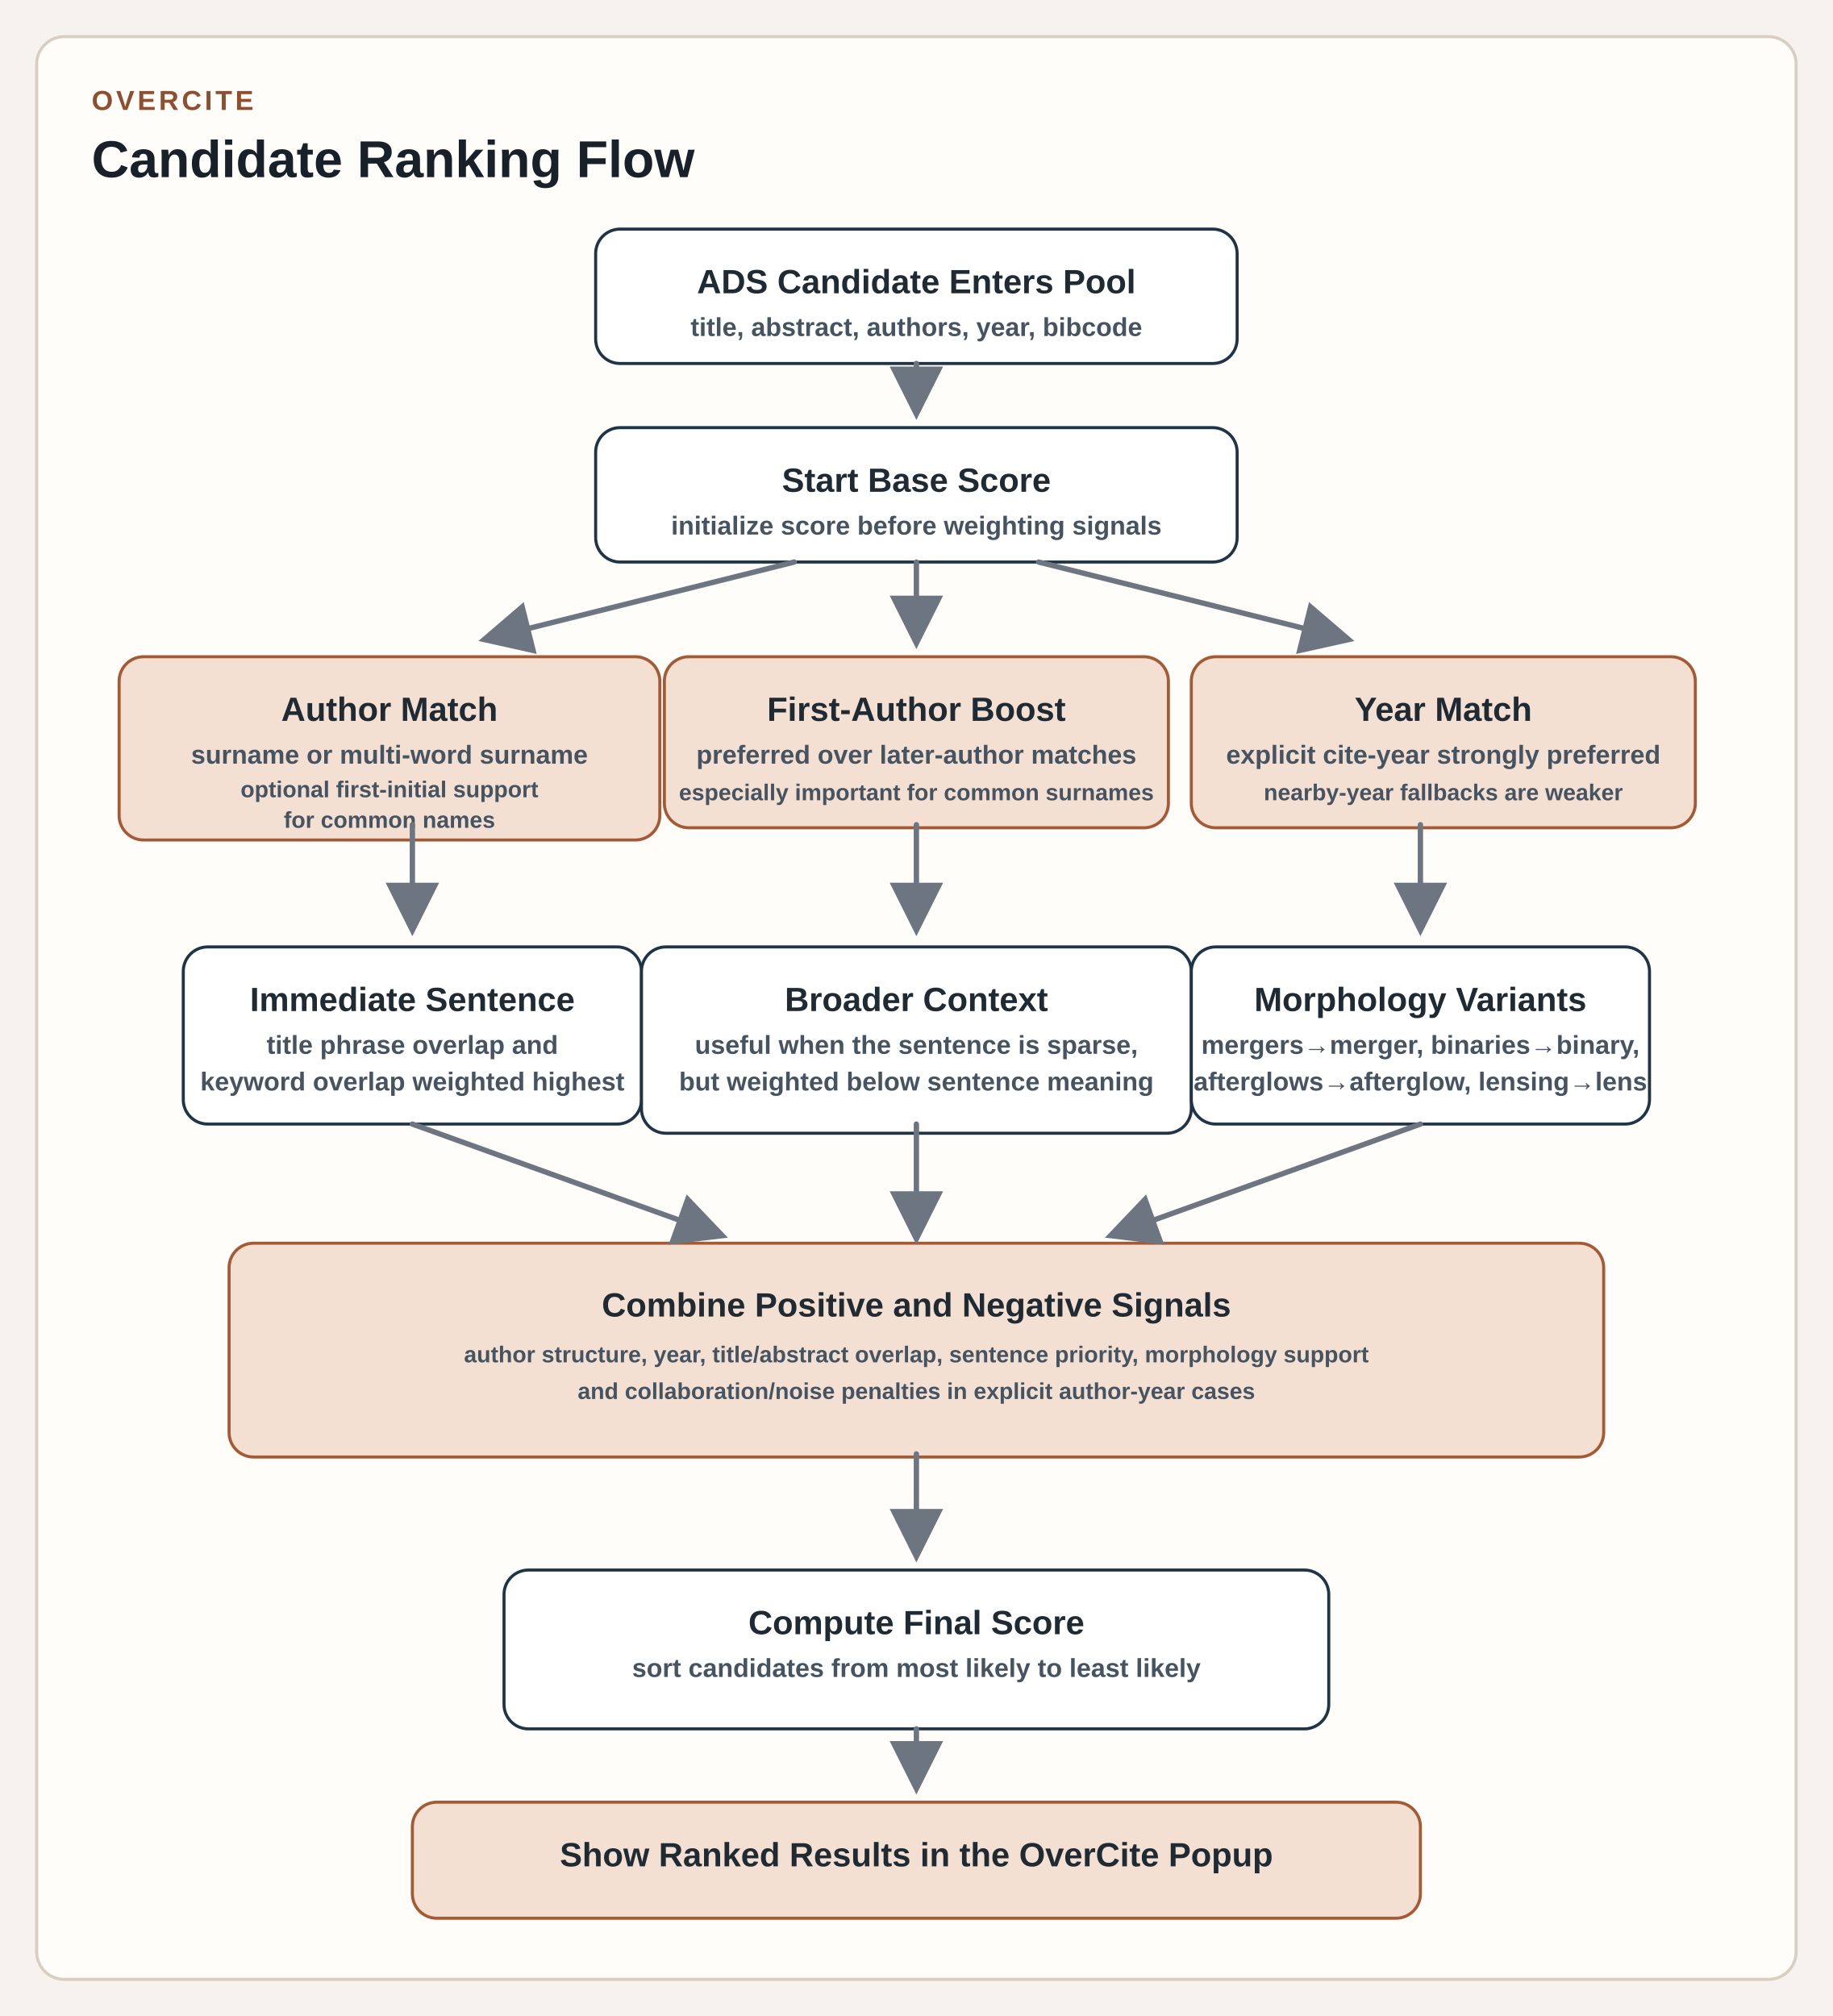
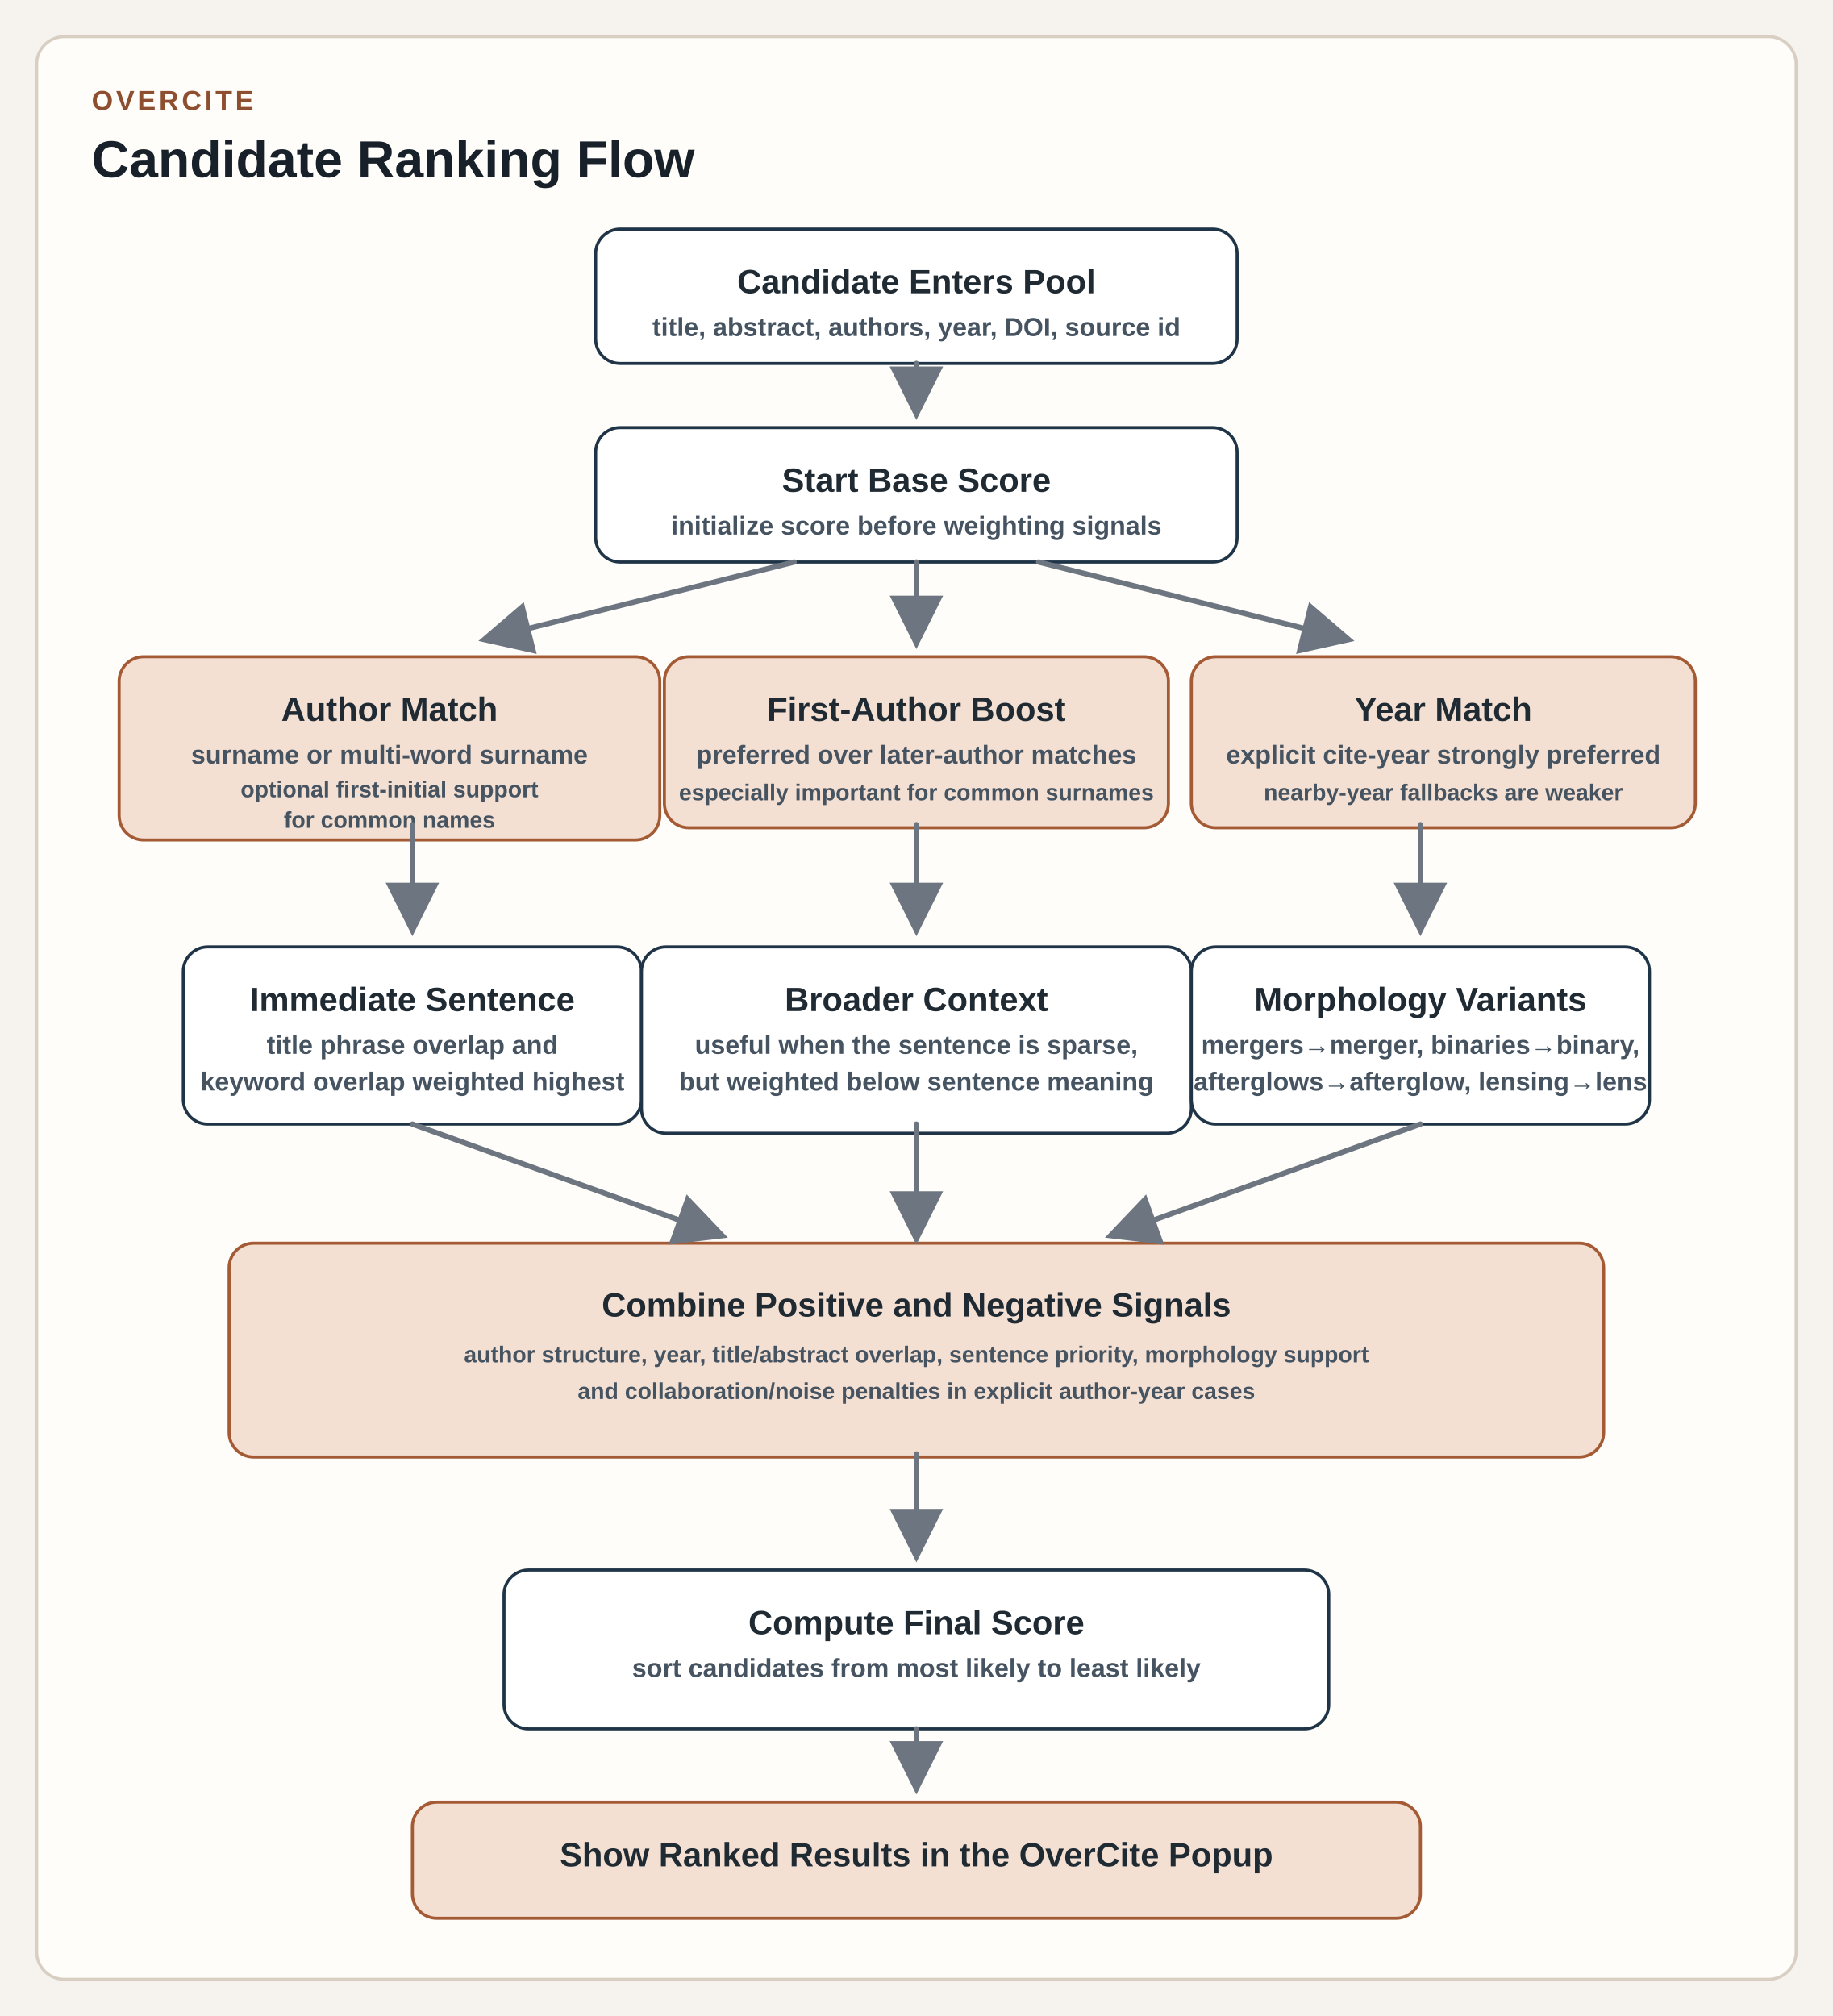
<svg xmlns="http://www.w3.org/2000/svg" width="1200" height="1320" viewBox="0 0 1200 1320" fill="none">
  <defs>
    <style>
      .bg { fill: #f6f3ee; }
      .panel { fill: #fffdf9; stroke: #d8cfc2; stroke-width: 2; rx: 18; }
      .box { fill: #ffffff; stroke: #203447; stroke-width: 2; rx: 16; }
      .accent { fill: #f3e0d3; stroke: #a45b35; stroke-width: 2; rx: 16; }
      .text { fill: #1f2a33; font-family: Arial, sans-serif; font-size: 22px; font-weight: 700; }
      .subtext { fill: #465361; font-family: Arial, sans-serif; font-size: 17px; font-weight: 600; }
      .subtext-small { fill: #465361; font-family: Arial, sans-serif; font-size: 15px; font-weight: 600; }
      .arrow { stroke: #6d7680; stroke-width: 3.5; stroke-linecap: round; stroke-linejoin: round; fill: none; }
      .title { fill: #18212a; font-family: Arial, sans-serif; font-size: 34px; font-weight: 800; }
      .kicker { fill: #8e4f31; font-family: Arial, sans-serif; font-size: 18px; font-weight: 800; letter-spacing: 2px; }
    </style>
    <marker id="arrow" markerWidth="10" markerHeight="10" refX="8" refY="5" orient="auto">
      <path d="M0 0L10 5L0 10" fill="#6d7680" />
    </marker>
  </defs>
  <rect class="bg" x="0" y="0" width="1200" height="1320" />
  <rect class="panel" x="24" y="24" width="1152" height="1272" rx="24" />
  <text class="kicker" x="60" y="72">OVERCITE</text>
  <text class="title" x="60" y="116">Candidate Ranking Flow</text>
  <rect class="box" x="390" y="150" width="420" height="88" rx="16" />
-   <text class="text" x="600" y="192" text-anchor="middle">ADS Candidate Enters Pool</text>
-   <text class="subtext" x="600" y="220" text-anchor="middle">title, abstract, authors, year, bibcode</text>
+   <text class="text" x="600" y="192" text-anchor="middle">Candidate Enters Pool</text>
+   <text class="subtext" x="600" y="220" text-anchor="middle">title, abstract, authors, year, DOI, source id</text>
  <rect class="box" x="390" y="280" width="420" height="88" rx="16" />
  <text class="text" x="600" y="322" text-anchor="middle">Start Base Score</text>
  <text class="subtext" x="600" y="350" text-anchor="middle">initialize score before weighting signals</text>
  <rect class="accent" x="78" y="430" width="354" height="120" rx="16" />
  <text class="text" x="255" y="472" text-anchor="middle">Author Match</text>
  <text class="subtext" x="255" y="500" text-anchor="middle">surname or multi-word surname</text>
  <text class="subtext-small" x="255" y="522" text-anchor="middle">optional first-initial support</text>
  <text class="subtext-small" x="255" y="542" text-anchor="middle">for common names</text>
  <rect class="accent" x="435" y="430" width="330" height="112" rx="16" />
  <text class="text" x="600" y="472" text-anchor="middle">First-Author Boost</text>
  <text class="subtext" x="600" y="500" text-anchor="middle">preferred over later-author matches</text>
  <text class="subtext-small" x="600" y="524" text-anchor="middle">especially important for common surnames</text>
  <rect class="accent" x="780" y="430" width="330" height="112" rx="16" />
  <text class="text" x="945" y="472" text-anchor="middle">Year Match</text>
  <text class="subtext" x="945" y="500" text-anchor="middle">explicit cite-year strongly preferred</text>
  <text class="subtext-small" x="945" y="524" text-anchor="middle">nearby-year fallbacks are weaker</text>
  <rect class="box" x="120" y="620" width="300" height="116" rx="16" />
  <text class="text" x="270" y="662" text-anchor="middle">Immediate Sentence</text>
  <text class="subtext" x="270" y="690" text-anchor="middle">title phrase overlap and</text>
  <text class="subtext" x="270" y="714" text-anchor="middle">keyword overlap weighted highest</text>
  <rect class="box" x="420" y="620" width="360" height="122" rx="16" />
  <text class="text" x="600" y="662" text-anchor="middle">Broader Context</text>
  <text class="subtext" x="600" y="690" text-anchor="middle">useful when the sentence is sparse,</text>
  <text class="subtext" x="600" y="714" text-anchor="middle">but weighted below sentence meaning</text>
  <rect class="box" x="780" y="620" width="300" height="116" rx="16" />
  <text class="text" x="930" y="662" text-anchor="middle">Morphology Variants</text>
  <text class="subtext" x="930" y="690" text-anchor="middle">mergers→merger, binaries→binary,</text>
  <text class="subtext" x="930" y="714" text-anchor="middle">afterglows→afterglow, lensing→lens</text>
  <rect class="accent" x="150" y="814" width="900" height="140" rx="18" />
  <text class="text" x="600" y="862" text-anchor="middle">Combine Positive and Negative Signals</text>
  <text class="subtext-small" x="600" y="892" text-anchor="middle">author structure, year, title/abstract overlap, sentence priority, morphology support</text>
  <text class="subtext-small" x="600" y="916" text-anchor="middle">and collaboration/noise penalties in explicit author-year cases</text>
  <rect class="box" x="330" y="1028" width="540" height="104" rx="16" />
  <text class="text" x="600" y="1070" text-anchor="middle">Compute Final Score</text>
  <text class="subtext" x="600" y="1098" text-anchor="middle">sort candidates from most likely to least likely</text>
  <rect class="accent" x="270" y="1180" width="660" height="76" rx="16" />
  <text class="text" x="600" y="1222" text-anchor="middle">Show Ranked Results in the OverCite Popup</text>
  <path class="arrow" d="M600 238V268" marker-end="url(#arrow)" />
  <path class="arrow" d="M520 368L320 418" marker-end="url(#arrow)" />
  <path class="arrow" d="M600 368V418" marker-end="url(#arrow)" />
  <path class="arrow" d="M680 368L880 418" marker-end="url(#arrow)" />
  <path class="arrow" d="M270 540V606" marker-end="url(#arrow)" />
  <path class="arrow" d="M600 540V606" marker-end="url(#arrow)" />
  <path class="arrow" d="M930 540V606" marker-end="url(#arrow)" />
  <path class="arrow" d="M270 736L470 808" marker-end="url(#arrow)" />
  <path class="arrow" d="M600 736V808" marker-end="url(#arrow)" />
  <path class="arrow" d="M930 736L730 808" marker-end="url(#arrow)" />
  <path class="arrow" d="M600 952V1016" marker-end="url(#arrow)" />
  <path class="arrow" d="M600 1132V1168" marker-end="url(#arrow)" />
</svg>
